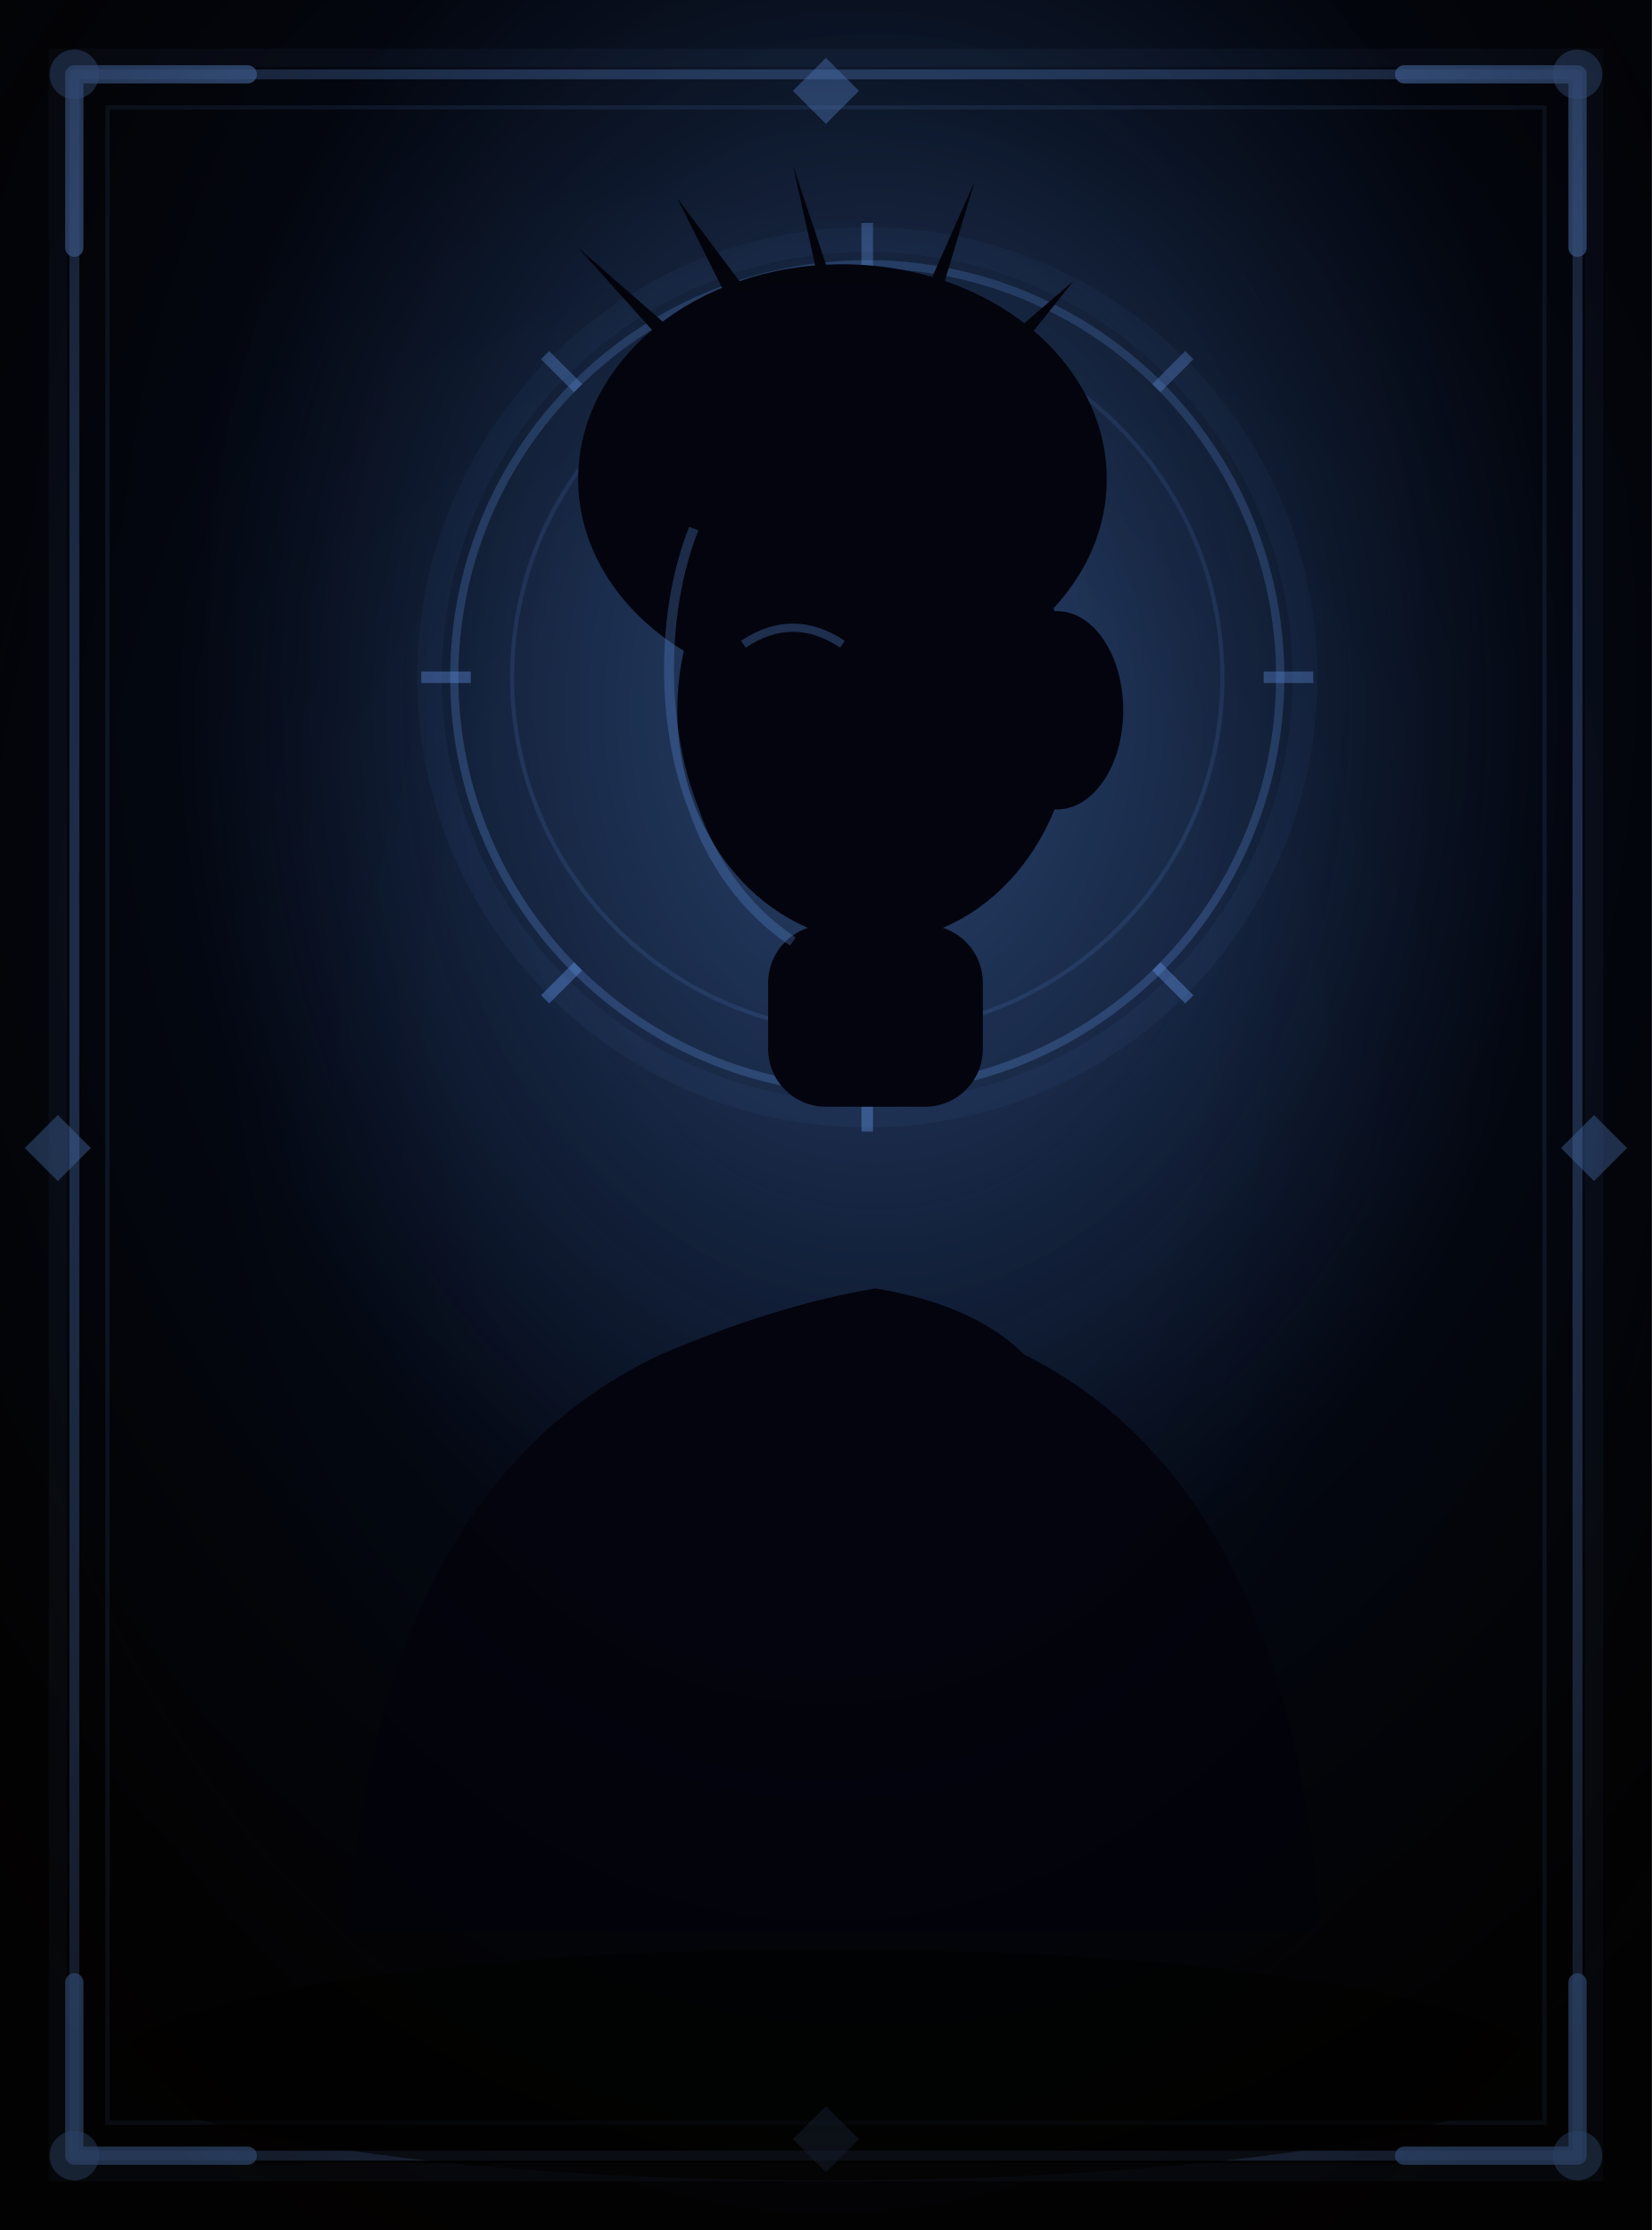
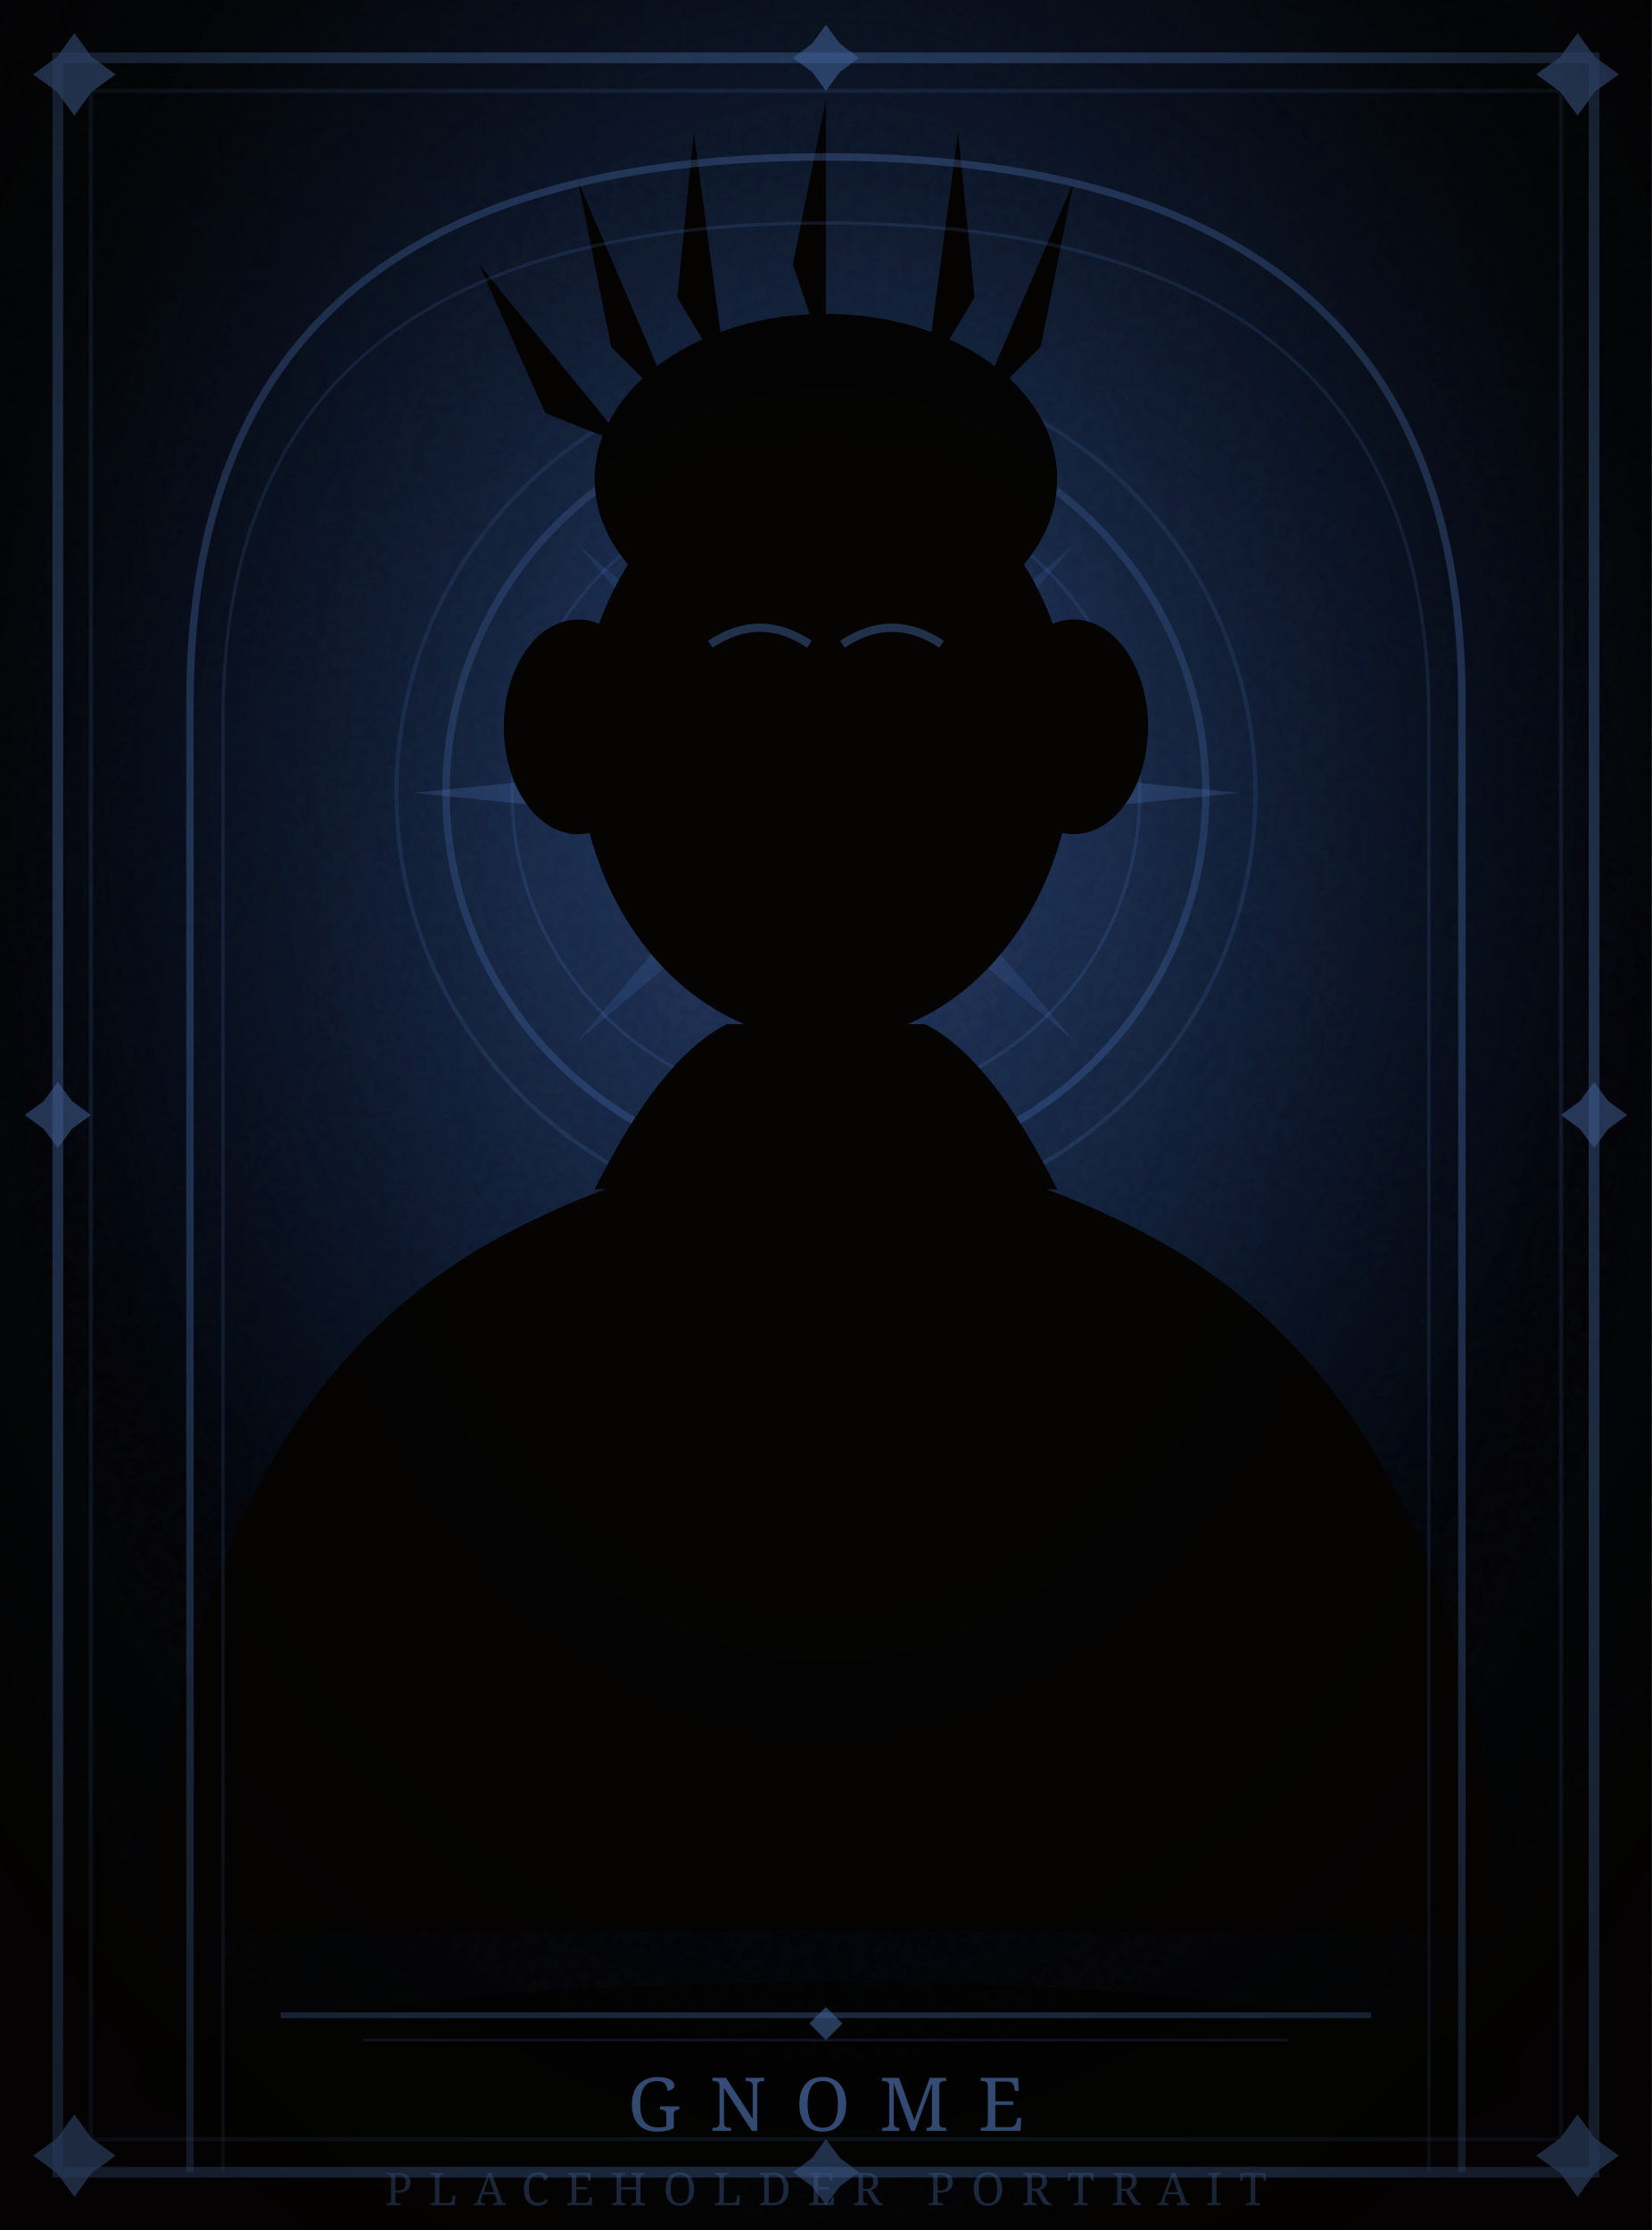
<svg xmlns="http://www.w3.org/2000/svg" viewBox="0 0 200 270">
  <defs>
-     <radialGradient id="bg" cx="53%" cy="30%" r="75%">
+     <radialGradient id="bg" cx="50%" cy="36%" r="70%">
      <stop offset="0%" stop-color="#081428" />
-       <stop offset="50%" stop-color="#040a18" />
-       <stop offset="100%" stop-color="#040302" />
+       <stop offset="52%" stop-color="#040a18" />
+       <stop offset="100%" stop-color="#060402" />
    </radialGradient>
-     <radialGradient id="atm" cx="53%" cy="32%" r="42%">
-       <stop offset="0%" stop-color="#6090e0" stop-opacity="0.38" />
+     <radialGradient id="atm" cx="50%" cy="34%" r="50%">
+       <stop offset="0%" stop-color="#6090e0" stop-opacity="0.44" />
      <stop offset="100%" stop-color="#6090e0" stop-opacity="0" />
    </radialGradient>
-     <radialGradient id="vig" cx="50%" cy="44%" r="65%">
-       <stop offset="35%" stop-color="transparent" />
-       <stop offset="100%" stop-color="#020101" stop-opacity="0.55" />
+     <radialGradient id="vign" cx="50%" cy="46%" r="66%">
+       <stop offset="28%" stop-color="transparent" />
+       <stop offset="100%" stop-color="#030201" stop-opacity="0.60" />
    </radialGradient>
+     <filter id="grain">
+       <feTurbulence type="fractalNoise" baseFrequency="0.68" numOctaves="3" stitchTiles="stitch" result="n" />
+       <feColorMatrix type="saturate" values="0" in="n" result="g" />
+       <feBlend in="SourceGraphic" in2="g" mode="multiply" />
+     </filter>
  </defs>
  <rect width="200" height="270" fill="url(#bg)" />
  <rect width="200" height="270" fill="url(#atm)" />
-   <circle cx="105" cy="82" r="53" fill="none" stroke="#6090e0" stroke-width="3" stroke-opacity="0.06" />
-   <circle cx="105" cy="82" r="50" fill="none" stroke="#6090e0" stroke-width="1" stroke-opacity="0.28" />
-   <circle cx="105" cy="82" r="43" fill="none" stroke="#6090e0" stroke-width="0.5" stroke-opacity="0.15" />
-   <line x1="105" y1="33" x2="105" y2="27" stroke="#6090e0" stroke-width="1.4" stroke-opacity="0.42" />
-   <line x1="140" y1="47" x2="144" y2="43" stroke="#6090e0" stroke-width="1.4" stroke-opacity="0.42" />
-   <line x1="153" y1="82" x2="159" y2="82" stroke="#6090e0" stroke-width="1.4" stroke-opacity="0.42" />
-   <line x1="140" y1="117" x2="144" y2="121" stroke="#6090e0" stroke-width="1.4" stroke-opacity="0.42" />
-   <line x1="105" y1="131" x2="105" y2="137" stroke="#6090e0" stroke-width="1.4" stroke-opacity="0.42" />
-   <line x1="70" y1="117" x2="66" y2="121" stroke="#6090e0" stroke-width="1.4" stroke-opacity="0.42" />
-   <line x1="57" y1="82" x2="51" y2="82" stroke="#6090e0" stroke-width="1.4" stroke-opacity="0.42" />
-   <line x1="70" y1="47" x2="66" y2="43" stroke="#6090e0" stroke-width="1.4" stroke-opacity="0.42" />
-   <path d="M105 76 L109 82 L105 88 L101 82 Z" fill="none" stroke="#6090e0" stroke-width="0.8" stroke-opacity="0.26" />
-   <rect x="7" y="7" width="186" height="256" fill="none" stroke="#6090e0" stroke-width="2.2" stroke-opacity="0.08" />
-   <rect x="9" y="9" width="182" height="252" fill="none" stroke="#6090e0" stroke-width="1.2" stroke-opacity="0.40" />
-   <rect x="13" y="13" width="174" height="244" fill="none" stroke="#6090e0" stroke-width="0.5" stroke-opacity="0.16" />
-   <path d="M9 9 L9 30 M9 9 L30 9" stroke="#6090e0" stroke-width="2.2" stroke-opacity="0.72" fill="none" stroke-linecap="round" />
-   <circle cx="9" cy="9" r="3" fill="#6090e0" fill-opacity="0.45" />
-   <path d="M191 9 L191 30 M191 9 L170 9" stroke="#6090e0" stroke-width="2.2" stroke-opacity="0.72" fill="none" stroke-linecap="round" />
-   <circle cx="191" cy="9" r="3" fill="#6090e0" fill-opacity="0.45" />
-   <path d="M9 261 L9 240 M9 261 L30 261" stroke="#6090e0" stroke-width="2.2" stroke-opacity="0.72" fill="none" stroke-linecap="round" />
-   <circle cx="9" cy="261" r="3" fill="#6090e0" fill-opacity="0.45" />
-   <path d="M191 261 L191 240 M191 261 L170 261" stroke="#6090e0" stroke-width="2.2" stroke-opacity="0.72" fill="none" stroke-linecap="round" />
-   <circle cx="191" cy="261" r="3" fill="#6090e0" fill-opacity="0.45" />
-   <path d="M100 7 L104 11 L100 15 L96 11 Z" fill="#6090e0" fill-opacity="0.45" />
-   <path d="M100 255 L104 259 L100 263 L96 259 Z" fill="#6090e0" fill-opacity="0.45" />
-   <path d="M7 135 L11 139 L7 143 L3 139 Z" fill="#6090e0" fill-opacity="0.45" />
-   <path d="M193 135 L197 139 L193 143 L189 139 Z" fill="#6090e0" fill-opacity="0.45" />
-   <polygon points="102,38 96,20 100,38" fill="#03040e" />
-   <polygon points="110,40 118,22 112,42" fill="#03040e" />
-   <polygon points="94,40 82,24 92,44" fill="#03040e" />
-   <polygon points="86,44 70,30 88,50" fill="#03040e" />
-   <polygon points="116,46 130,34 114,54" fill="#03040e" />
-   <ellipse cx="102" cy="58" rx="32" ry="26" fill="#03040e" />
-   <ellipse cx="106" cy="86" rx="24" ry="28" fill="#03040e" />
-   <ellipse cx="128" cy="86" rx="8" ry="12" fill="#03040e" />
-   <path d="M90 78 Q96 74 102 78" fill="none" stroke="#6090e0" stroke-width="1.0" stroke-opacity="0.30" />
-   <path d="M87 90 C85 93 85 97 87 99 C89 100 91 98 91 95" fill="#03040e" />
-   <rect x="93" y="112" width="26" height="22" rx="7" fill="#03040e" />
-   <path d="M42 234 Q46 180 80 164 Q94 158 106 156 Q118 158 124 164 Q156 180 160 234 Z" fill="#03040e" />
-   <path d="M84 64 C80 74 80 88 84 98 C86 104 90 110 96 114" fill="none" stroke="#6090e0" stroke-width="1.2" stroke-opacity="0.28" />
-   <ellipse cx="100" cy="250" rx="86" ry="14" fill="#030201" fill-opacity="0.65" />
-   <rect width="200" height="270" fill="url(#vig)" />
+   <rect width="200" height="270" fill="url(#bg)" filter="url(#grain)" opacity="0.20" />
+   <circle cx="100" cy="96" r="52" fill="none" stroke="#6090e0" stroke-width="0.5" stroke-opacity="0.14" />
+   <circle cx="100" cy="96" r="46" fill="none" stroke="#6090e0" stroke-width="0.9" stroke-opacity="0.22" />
+   <circle cx="100" cy="96" r="38" fill="none" stroke="#6090e0" stroke-width="0.4" stroke-opacity="0.14" />
+   <path d="M100 46 L104 86 L100 96 L96 86 Z" fill="#6090e0" fill-opacity="0.22" />
+   <path d="M100 146 L104 106 L100 96 L96 106 Z" fill="#6090e0" fill-opacity="0.22" />
+   <path d="M50 96 L90 100 L100 96 L90 92 Z" fill="#6090e0" fill-opacity="0.22" />
+   <path d="M150 96 L110 100 L100 96 L110 92 Z" fill="#6090e0" fill-opacity="0.22" />
+   <path d="M130 66 L108 92 L100 96 L104 88 Z" fill="#6090e0" fill-opacity="0.14" />
+   <path d="M130 126 L108 100 L100 96 L104 104 Z" fill="#6090e0" fill-opacity="0.14" />
+   <path d="M70 126 L92 100 L100 96 L96 104 Z" fill="#6090e0" fill-opacity="0.14" />
+   <path d="M70 66 L92 92 L100 96 L96 88 Z" fill="#6090e0" fill-opacity="0.14" />
+   <polygon points="100,12 96,32 100,44" fill="#050403" />
+   <polygon points="84,16 82,36 88,46" fill="#050403" />
+   <polygon points="116,16 118,36 112,46" fill="#050403" />
+   <polygon points="70,22 74,42 82,50" fill="#050403" />
+   <polygon points="130,22 126,42 118,50" fill="#050403" />
+   <polygon points="58,32 66,50 76,54" fill="#050403" />
+   <ellipse cx="100" cy="58" rx="28" ry="20" fill="#050403" />
+   <ellipse cx="100" cy="90" rx="30" ry="36" fill="#050403" />
+   <ellipse cx="70" cy="88" rx="9" ry="13" fill="#050403" />
+   <ellipse cx="130" cy="88" rx="9" ry="13" fill="#050403" />
+   <path d="M86 78 Q92 74 98 78" fill="none" stroke="#6090e0" stroke-width="1.0" stroke-opacity="0.32" />
+   <path d="M102 78 Q108 74 114 78" fill="none" stroke="#6090e0" stroke-width="1.0" stroke-opacity="0.32" />
+   <rect x="86" y="124" width="28" height="18" rx="5" fill="#050403" />
+   <path d="M72 144 Q80 128 88 124 L112 124 Q120 128 128 144 Z" fill="#050403" />
+   <circle cx="100" cy="152" r="5" fill="none" stroke="#c8a820" stroke-width="1.0" stroke-opacity="0.40" />
+   <circle cx="100" cy="152" r="2" fill="#c8a820" fill-opacity="0.30" />
+   <path d="M18 234 Q22 168 64 148 Q80 140 100 138 Q120 140 136 148 Q178 168 182 234 Z" fill="#050403" />
+   <ellipse cx="100" cy="252" rx="84" ry="12" fill="#030201" fill-opacity="0.62" />
+   <rect x="7" y="7" width="186" height="256" fill="none" stroke="#6090e0" stroke-width="1.3" stroke-opacity="0.44" />
+   <rect x="11" y="11" width="178" height="248" fill="none" stroke="#6090e0" stroke-width="0.5" stroke-opacity="0.18" />
+   <path d="M 23 263 L 23 85 Q 23 19 100 19 Q 177 19 177 85 L 177 263" fill="none" stroke="#6090e0" stroke-width="0.9" stroke-opacity="0.38" />
+   <path d="M 27 263 L 27 87 Q 27 27 100 27 Q 173 27 173 87 L 173 263" fill="none" stroke="#6090e0" stroke-width="0.4" stroke-opacity="0.18" />
+   <line x1="34" y1="244" x2="166" y2="244" stroke="#6090e0" stroke-width="0.7" stroke-opacity="0.40" />
+   <line x1="44" y1="247" x2="156" y2="247" stroke="#6090e0" stroke-width="0.3" stroke-opacity="0.22" />
+   <path d="M100 243 L102 245 L100 247 L98 245 Z" fill="#6090e0" fill-opacity="0.60" />
+   <path d="M9 4 L11.1 6.9 L14 9 L11.1 11.1 L9 14 L6.9 11.1 L4 9 L6.9 6.9 Z" fill="#6090e0" fill-opacity="0.7" />
+   <path d="M191 4 L193.1 6.9 L196 9 L193.1 11.1 L191 14 L188.9 11.1 L186 9 L188.9 6.9 Z" fill="#6090e0" fill-opacity="0.7" />
+   <path d="M9 256 L11.1 258.9 L14 261 L11.1 263.1 L9 266 L6.9 263.1 L4 261 L6.9 258.9 Z" fill="#6090e0" fill-opacity="0.7" />
+   <path d="M191 256 L193.1 258.9 L196 261 L193.1 263.1 L191 266 L188.9 263.1 L186 261 L188.9 258.9 Z" fill="#6090e0" fill-opacity="0.7" />
+   <path d="M100 3 L101.7 5.3 L104 7 L101.7 8.7 L100 11 L98.3 8.7 L96 7 L98.3 5.3 Z" fill="#6090e0" fill-opacity="0.55" />
+   <path d="M100 259 L101.7 261.3 L104 263 L101.7 264.7 L100 267 L98.3 264.7 L96 263 L98.3 261.3 Z" fill="#6090e0" fill-opacity="0.55" />
+   <path d="M7 131 L8.7 133.3 L11 135 L8.7 136.7 L7 139 L5.3 136.7 L3 135 L5.3 133.3 Z" fill="#6090e0" fill-opacity="0.55" />
+   <path d="M193 131 L194.7 133.3 L197 135 L194.7 136.7 L193 139 L191.3 136.7 L189 135 L191.3 133.3 Z" fill="#6090e0" fill-opacity="0.55" />
+   <text x="100" y="258" text-anchor="middle" font-family="Georgia,serif" font-size="9" letter-spacing="3.5" fill="#6090e0" fill-opacity="0.82">GNOME</text>
+   <text x="100" y="267" text-anchor="middle" font-family="Georgia,serif" font-size="5.5" letter-spacing="2.0" fill="#6090e0" fill-opacity="0.46">PLACEHOLDER PORTRAIT</text>
+   <rect width="200" height="270" fill="url(#vign)" />
</svg>
